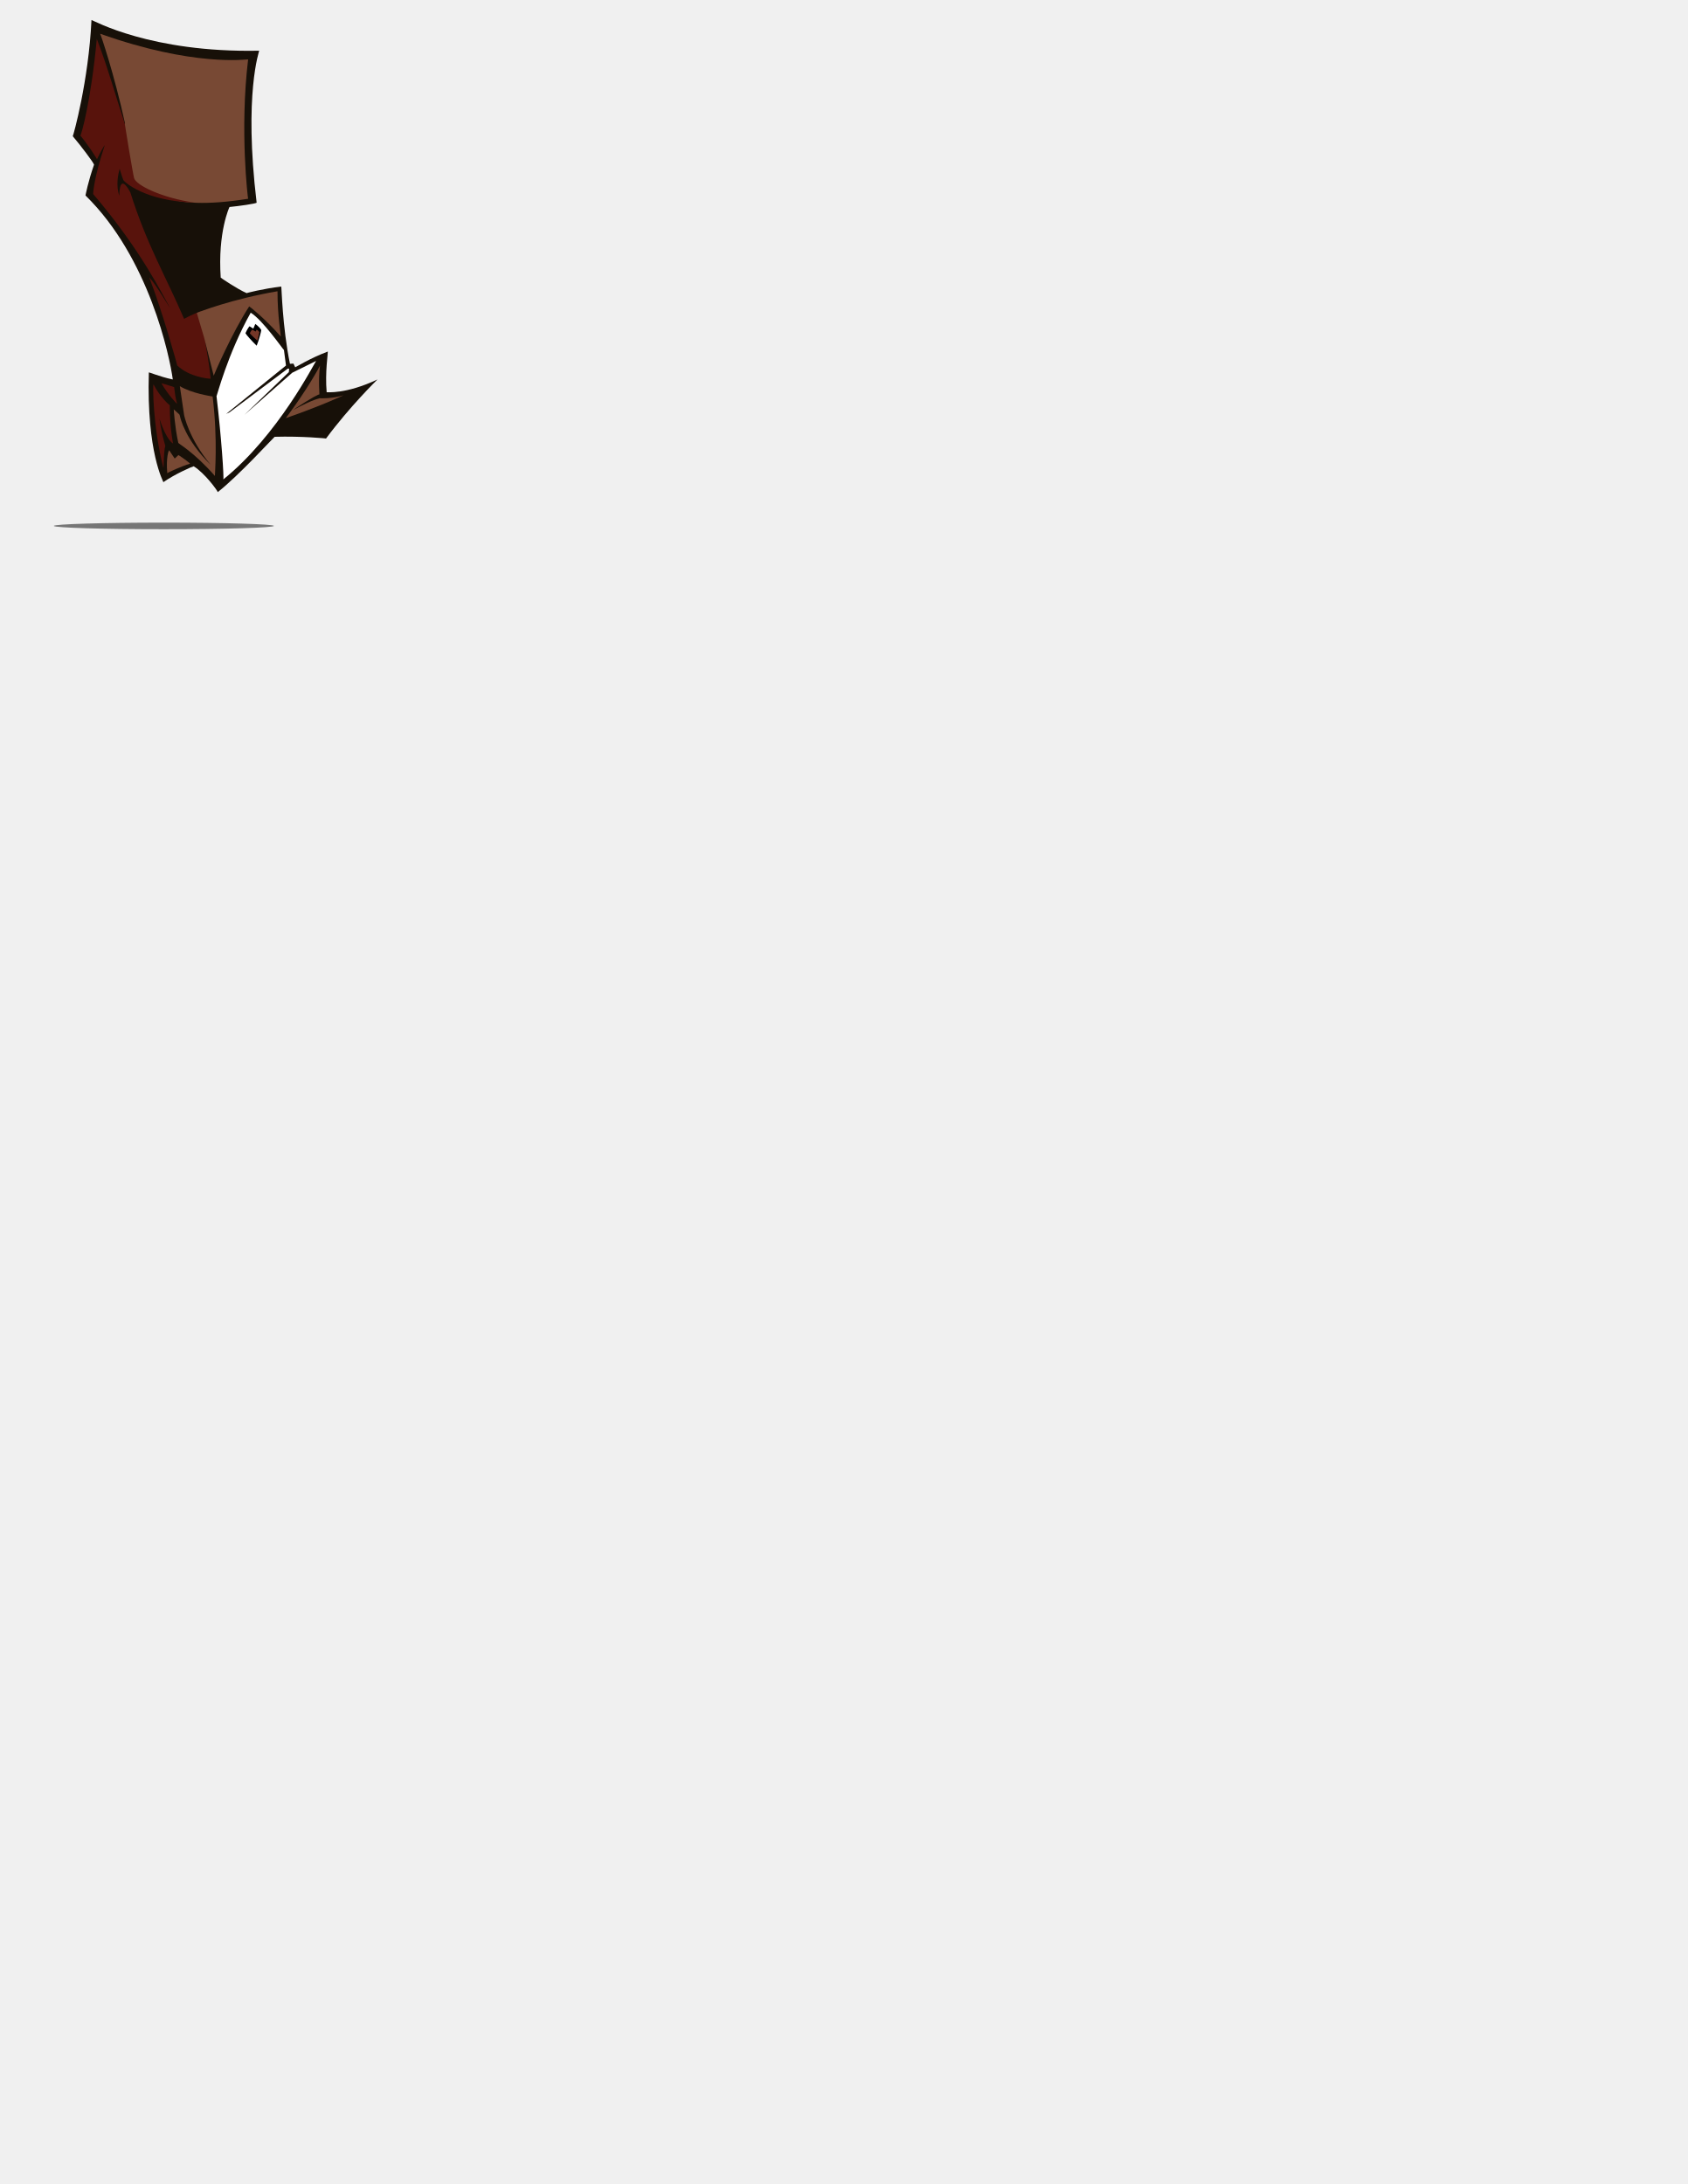
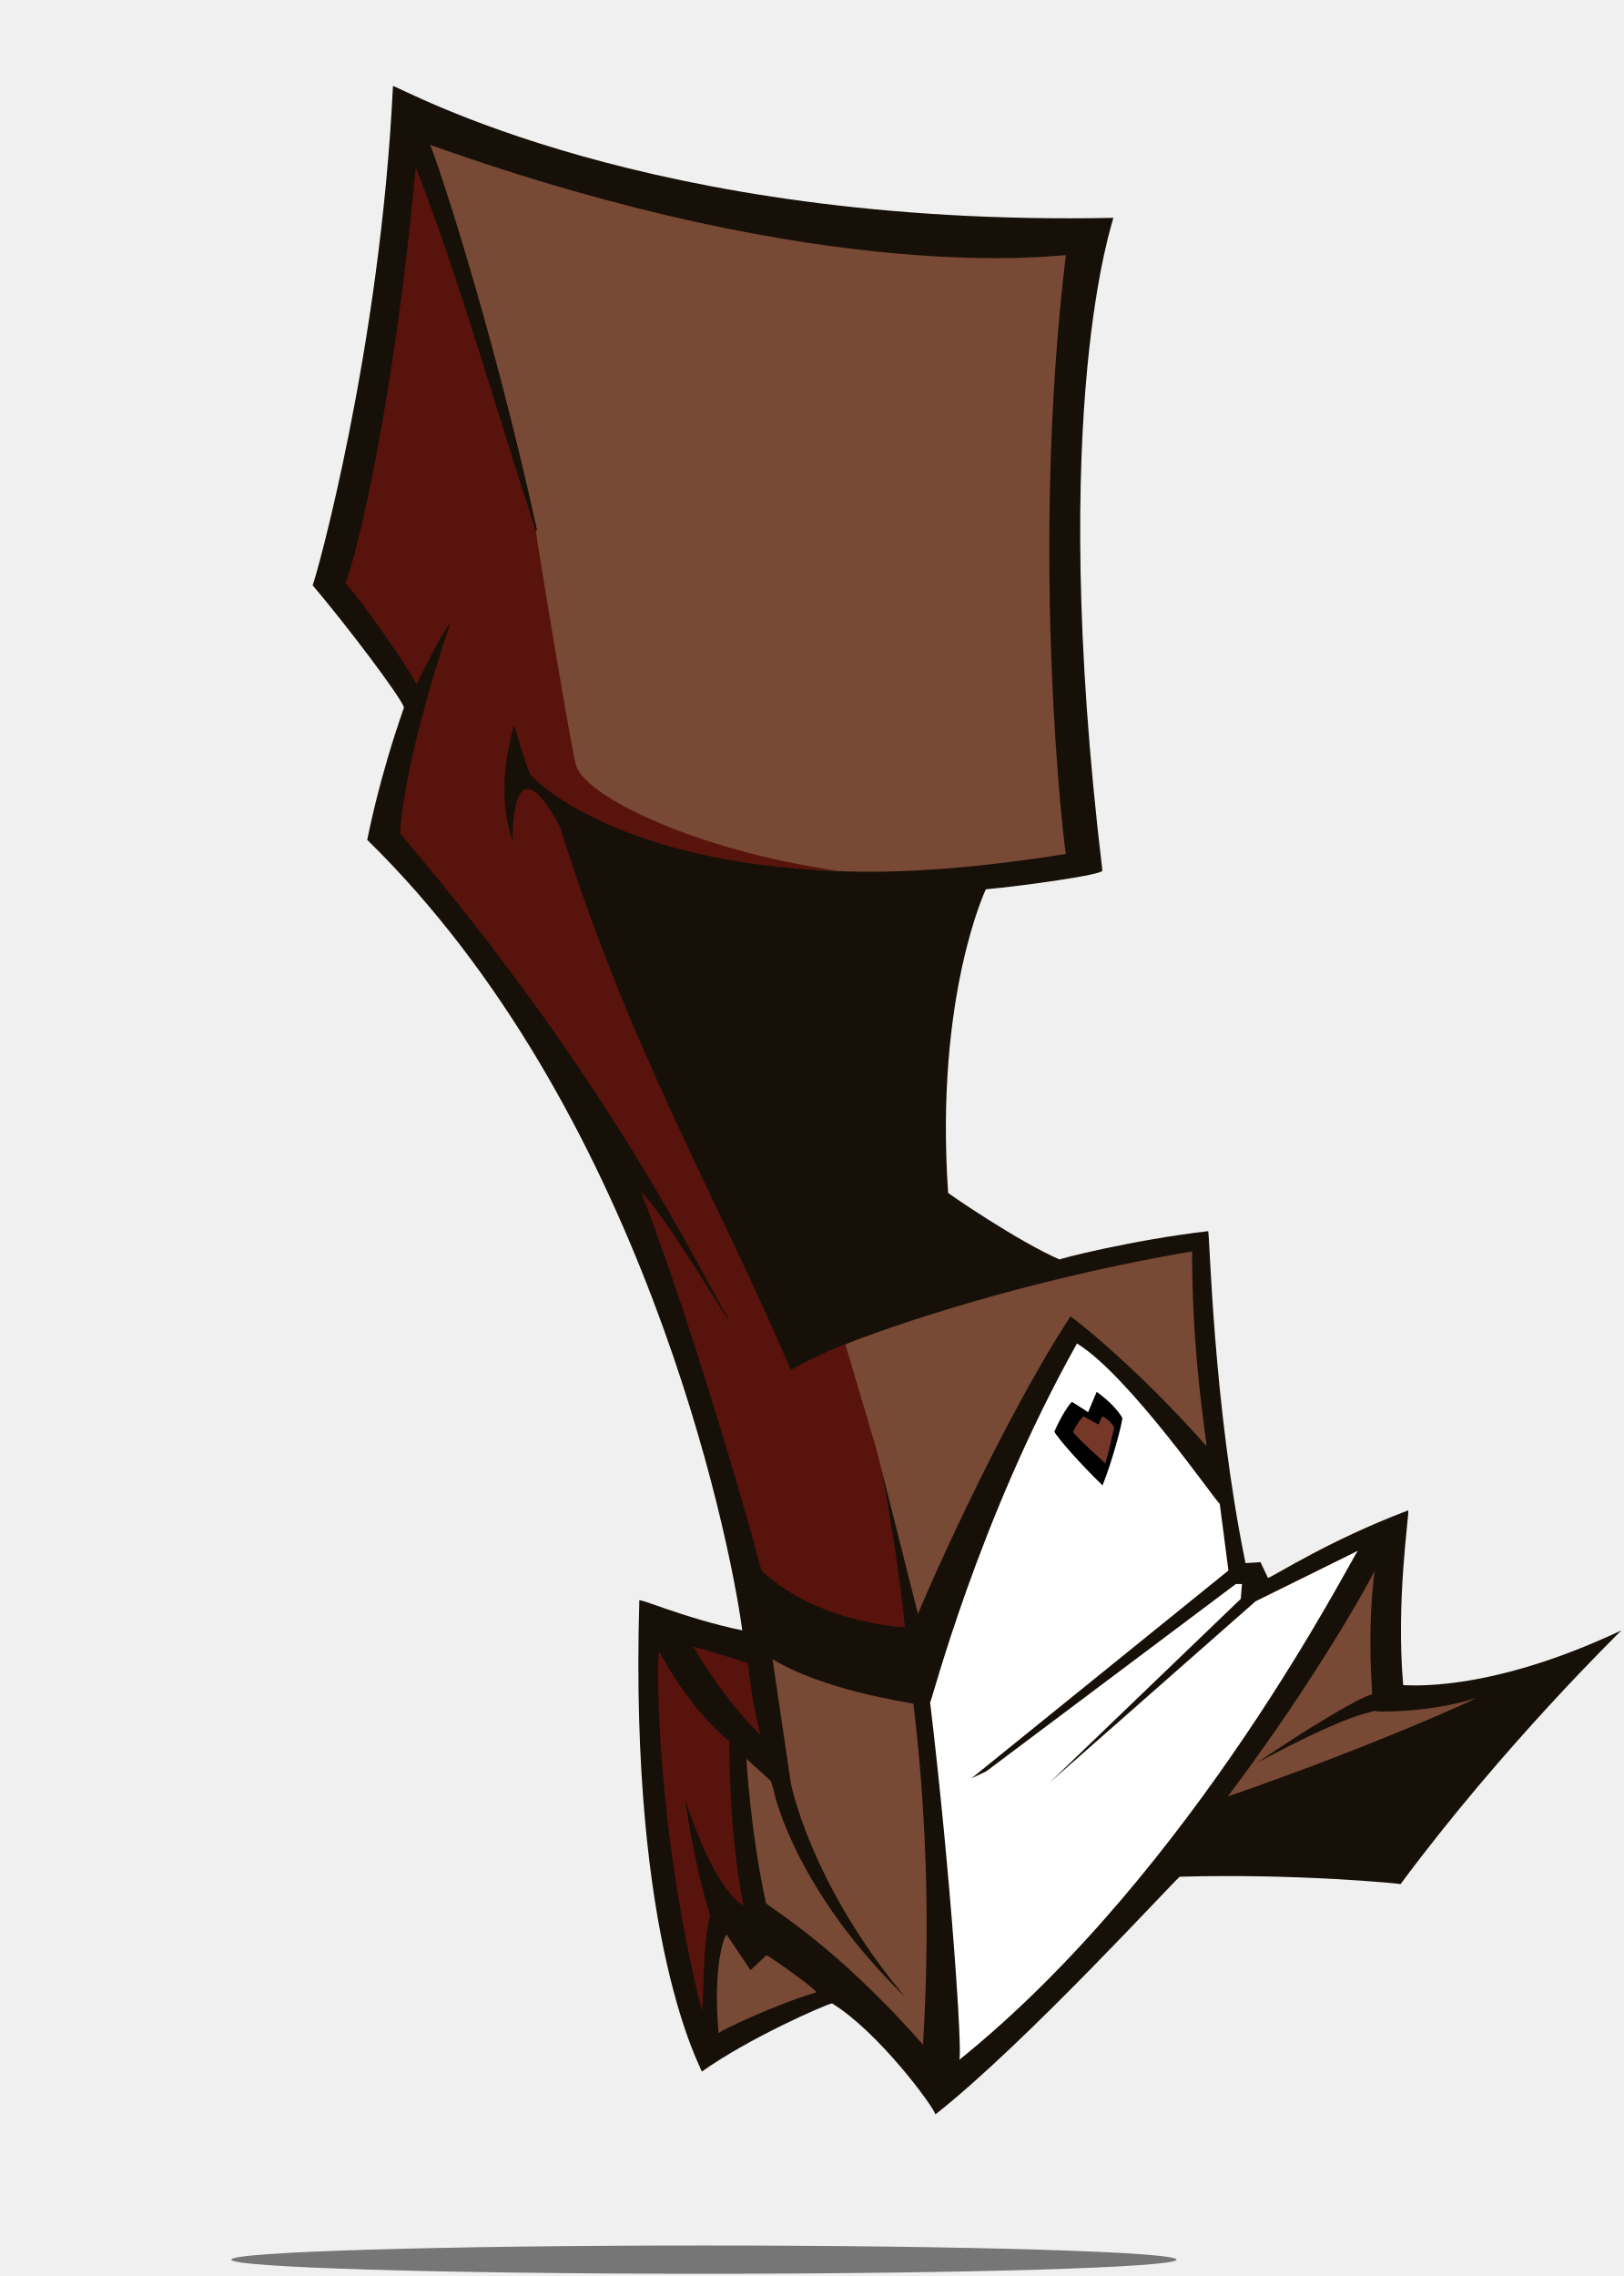
- <svg xmlns="http://www.w3.org/2000/svg" width="816" height="1056" transform="scale(0.25 0.25)">
+ <svg xmlns="http://www.w3.org/2000/svg" transform="scale(0.25 0.25)">
  <g>
    <rect fill="none" id="canvas_background" height="402" width="582" y="-1" x="-1" />
  </g>
  <g id="g27">
    <path id="path14" d="m363.787,694.533c22.533,13.733 56.48,19.507 57.013,20.44c10.4,85.067 10.4,150.933 10.8,153.2c-41.2,-46.933 -71.6,-63.067 -70.8,-64c-6.933,-31.6 -8.667,-63.6 -8.8,-64.8l10.8,9.773c0.32,0.107 1.387,3.613 1.827,6.027c0.24,0.413 9.453,43.347 58.907,91.48c-42.907,-51.027 -51.8,-97.107 -51.587,-96.88l-8.16,-55.24z" fill-rule="evenodd" fill="#704934" />
    <path id="path16" d="m140.733,263.44c1.253,-2.093 30.52,-106.2 36.173,-224.707c3.44,0.32 113.787,63.56 324.293,59.333c0.52,0.093 -30.2,82.893 -4.92,293.787c0.773,1.867 -36.373,7.013 -52.453,8.467c0.107,-0.333 -23.053,48.173 -16.987,136.627c-0.027,0.28 31.933,22.173 50.267,30.04c-1.867,0.013 32.28,-8.773 66.773,-12.787c0.787,0.44 2.04,77.493 16.827,149.387c-0.56,0.107 4.587,-0.267 6.88,-0.387c-0.667,-0.947 2.16,4.733 3.24,7.107c2.64,-0.787 27.907,-17.16 63.147,-30.427c0.427,2.787 -5.613,40.64 -2.267,78.707c0.773,-0.333 36.64,4.347 98.227,-24.68c-1.093,1.213 -52.92,51.52 -99.453,114.253c0.92,-0.213 -46.867,-4.88 -99.36,-3.36c-1.787,0.933 -69.333,75.027 -110.013,106.989c-0.627,-3.211 -25.453,-37.029 -46.52,-49.976c-3.413,0.693 -37.453,15.64 -58.64,30.713c0.067,-1.235 -32.627,-57.433 -28.133,-211.86c-1.747,-2.227 19.813,7.747 46.347,13.24c-5.947,-44.467 -45.747,-235.453 -168.84,-355.853c0.52,-2.107 4.933,-26.4 16.56,-59.6c-1.573,-4.88 -25.693,-36.8 -41.147,-55.013z" fill-rule="evenodd" fill="#171008" />
    <g id="g18" transform="matrix(1.333333,0,0,-1.333333,0,1056) ">
      <path id="path26" d="m314.05,217.25c0.58,0.34 16,61.19 49.58,121.17c17.41,-10.64 46.59,-52.91 48.22,-54.16l2.92,-22.47l-86.76,-70.16l4.96,2.33l84.29,63.25l2.08,0l-0.41,-5l-64.51,-62.01l69.5,61.18l34.55,17.06c-1.84,-1.8 -54.91,-107.67 -134.6,-171.88c1.23,1.21 -2.79,61.7 -9.82,120.69z" fill-rule="evenodd" fill="#ffffff" />
    </g>
    <path id="path28" d="m193.6,65.2c1.173,1.373 26.933,76.547 48.133,173.307c-9.573,7.293 10.4,121.08 21.36,122.547c36.213,1.96 49.88,49.933 216.733,23.36c-0.373,-0.16 -16.547,-132.107 0,-269.547c-4.107,-0.173 -106,14.533 -286.227,-49.667l0,-0z" fill-rule="evenodd" fill="#784934" />
    <path id="path30" d="m552.733,808.68c41.053,-54.48 65.987,-100.6 66.08,-101.613c-3.667,30.04 -0.76,55.12 -1.12,55.733c-0.653,-0.453 -13.427,4.84 -51.853,30.72c44.36,-23.707 50.4,-21.96 52.733,-23.493c-1.533,0.853 26.08,0.96 45.747,-5.613c0.547,0.267 -46.147,21.6 -111.587,44.267z" fill-rule="evenodd" fill="#784934" />
    <path id="path32" d="m312.169,741.264c5.227,1.12 23.327,7.08 24.54,7.4c1.539,13.12 2.458,19.304 5.715,32.41c-1.773,-1.44 -16.922,-16.81 -30.256,-39.81z" fill-rule="evenodd" fill="#58130c" />
    <path id="path34" d="m489.867,635.68l-7.147,-4.573c-0.76,-0.24 -5.36,6.92 -8.04,13.333c1.2,2.667 12.067,14.973 21.667,24.187c4.32,-10.547 8.92,-28.16 8.933,-30.36c-3.987,-6.747 -11.773,-11.787 -11.56,-11.747l-3.853,9.16z" fill-rule="evenodd" fill="#000000" />
    <path id="path36" d="m494.547,641.253l-6.747,-3.72c-0.413,0.253 -2.56,2.507 -4.76,7.08c4.387,5.187 9.707,9.453 14.56,14.187c1.733,-5.453 2.667,-10.787 4,-16.173c-0.307,-0.84 -2.813,-4.227 -5.453,-5.08l-1.6,3.707z" fill-rule="evenodd" fill="#753728" />
    <path id="path38" d="m327.107,870.867l10.787,16l7.187,-6.8c9.453,6 23.707,16.8 22.36,16.8c-15.84,4.533 -43.28,17.067 -43.933,18.4c-2.787,-30.8 2.8,-44.4 3.6,-44.4z" fill-rule="evenodd" fill="#784934" />
    <path id="path40" d="m296.773,743.4c14.12,26.667 31.04,40.133 31.56,40.4c0.133,45.867 6.267,73.333 6.4,74c-0.387,-0.4 -12.387,-5.2 -26.373,-48c6,40.133 12.387,53.067 11.187,53.2c-3.2,10.4 -2.8,42.4 -3.6,42c-21.173,-83.867 -20.373,-161.733 -19.173,-161.6l0,0z" fill-rule="evenodd" fill="#58130c" />
    <path id="path42" d="m347.787,746.867c22.533,13.733 58.608,19.081 63.396,20.014c10.4,85.067 4.017,151.359 4.417,153.626c-41.2,-46.933 -71.6,-63.067 -70.8,-64c-6.933,-31.6 -8.667,-63.6 -8.8,-64.8l10.8,9.773c0.32,0.107 1.387,3.613 1.827,6.027c0.24,0.413 9.453,43.347 58.907,91.48c-42.907,-51.027 -51.8,-97.107 -51.587,-96.88l-8.16,-55.24z" fill-rule="evenodd" fill="#784934" />
    <path id="path44" d="m104.133,1017.167c0,-3.516 95.253,-6.367 212.773,-6.367c117.507,0 212.76,2.851 212.76,6.367c0,3.516 -95.253,6.367 -212.76,6.367c-117.52,0 -212.773,-2.851 -212.773,-6.367z" fill-rule="evenodd" fill-opacity="0.51" fill="#000000" />
    <path id="path46" d="m187.176,75.233c20.311,52.233 36.025,109.063 54.037,163.594c0.92,7.693 16.12,99.107 18.027,105.333c3.253,14.093 54.533,38.813 117.307,47.693c-97.013,-2.693 -137.187,-40.92 -137.96,-43.627c-3.147,-7.467 -5.253,-16.173 -7.213,-21.867c-2.907,10.907 -7.627,31.96 -0.587,52.413c-0.107,-9.64 1.173,-43.893 21.24,-6.76c31.96,101.813 69.453,163.867 104,244.667c13.533,-7.773 33.147,-15.253 33.013,-14.813c7.907,31.907 4.893,35.667 7.84,57.853c-0.587,1 7.511,39.444 10.466,72.712c-4.773,0.107 -41.2,-3.232 -64.653,-25.606c0.613,0.493 -28.573,-104.413 -54.08,-170.32c11.947,11.893 40.147,60.347 39.947,58.427c-13.16,-22.12 -53.733,-108.84 -148.427,-219.693c-0.133,-0.2 0.933,-30 22.387,-94.227c-0.493,-1.067 -10.973,18.28 -15.067,27.2c1.32,0.653 -16.573,-27.493 -32.053,-46.053c1.813,-0.707 20.776,-68.194 31.776,-186.928z" fill-rule="evenodd" fill="#58130c" />
    <path id="path48" d="m380.6,605.227c4.093,-1.893 67.493,-26.773 156.067,-41.92c-0.067,48.24 6.587,84.547 6.44,87.627c-31.32,-35.52 -60.747,-58.507 -61.213,-58.307c-32.84,50.173 -68.6,132.893 -68.613,134.013l-18.68,-74.093c-4.667,-16.093 -9.333,-31.227 -14,-47.32z" fill-rule="evenodd" fill="#784934" />
  </g>
</svg>
